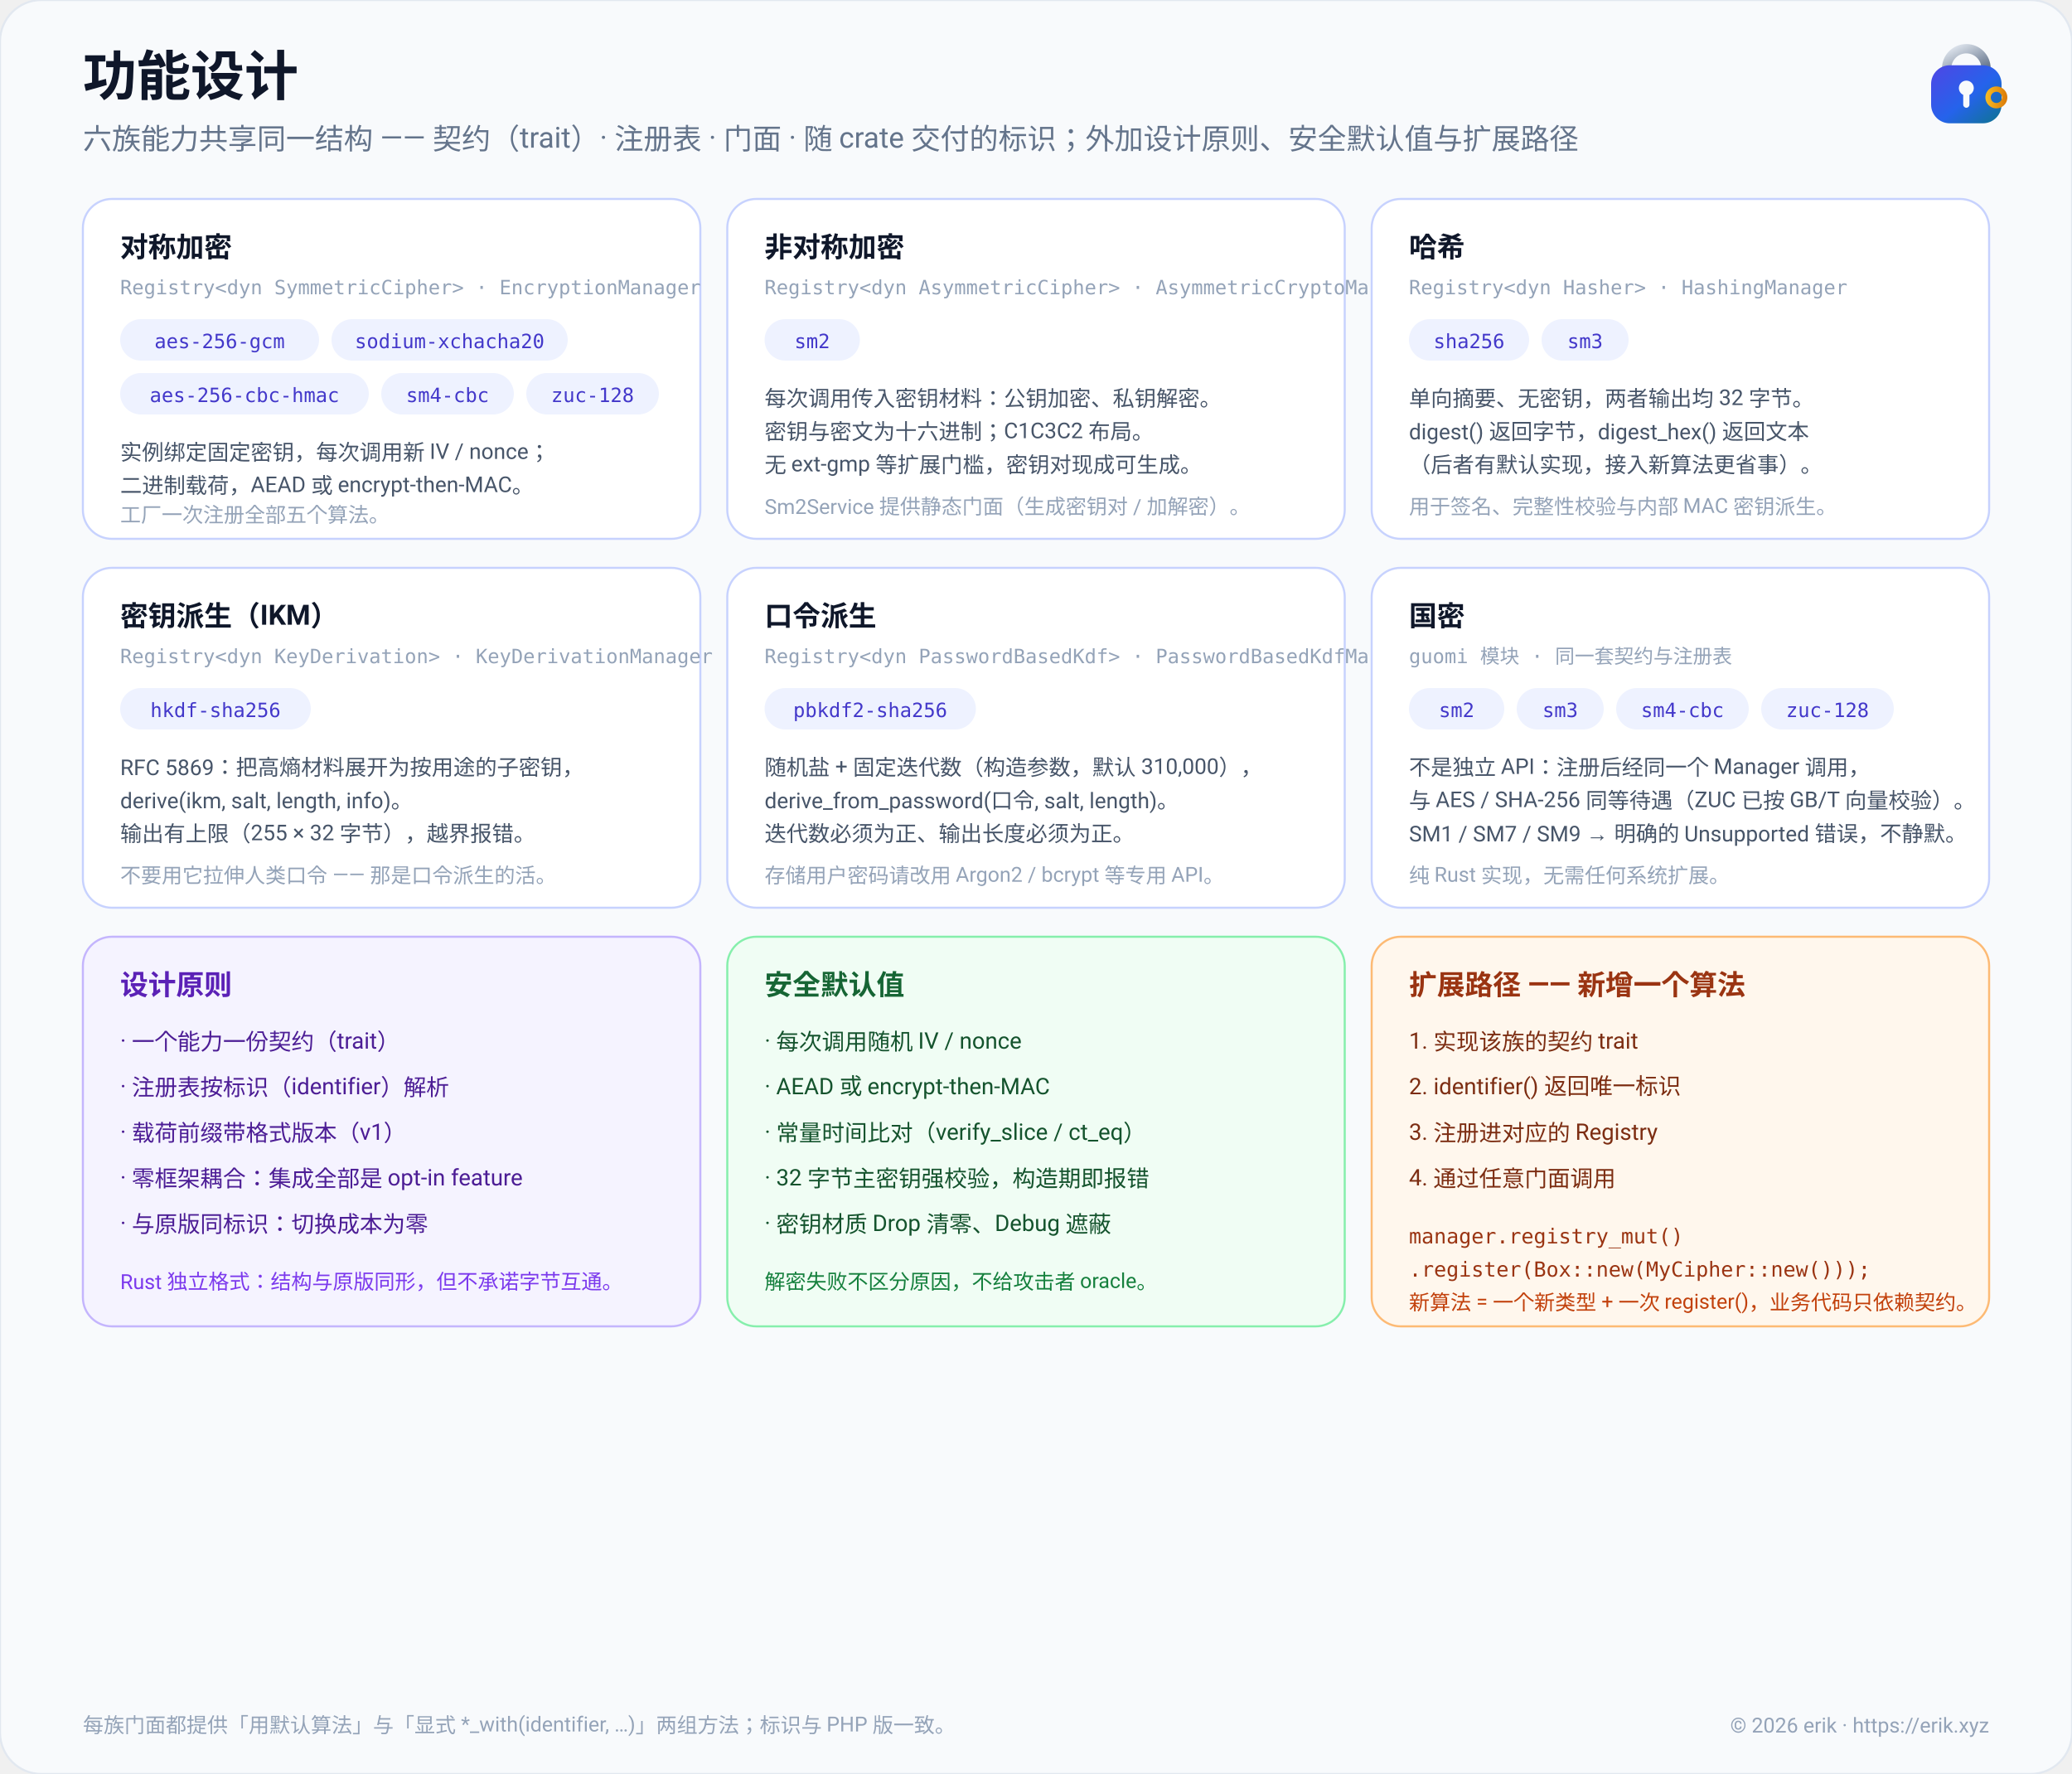
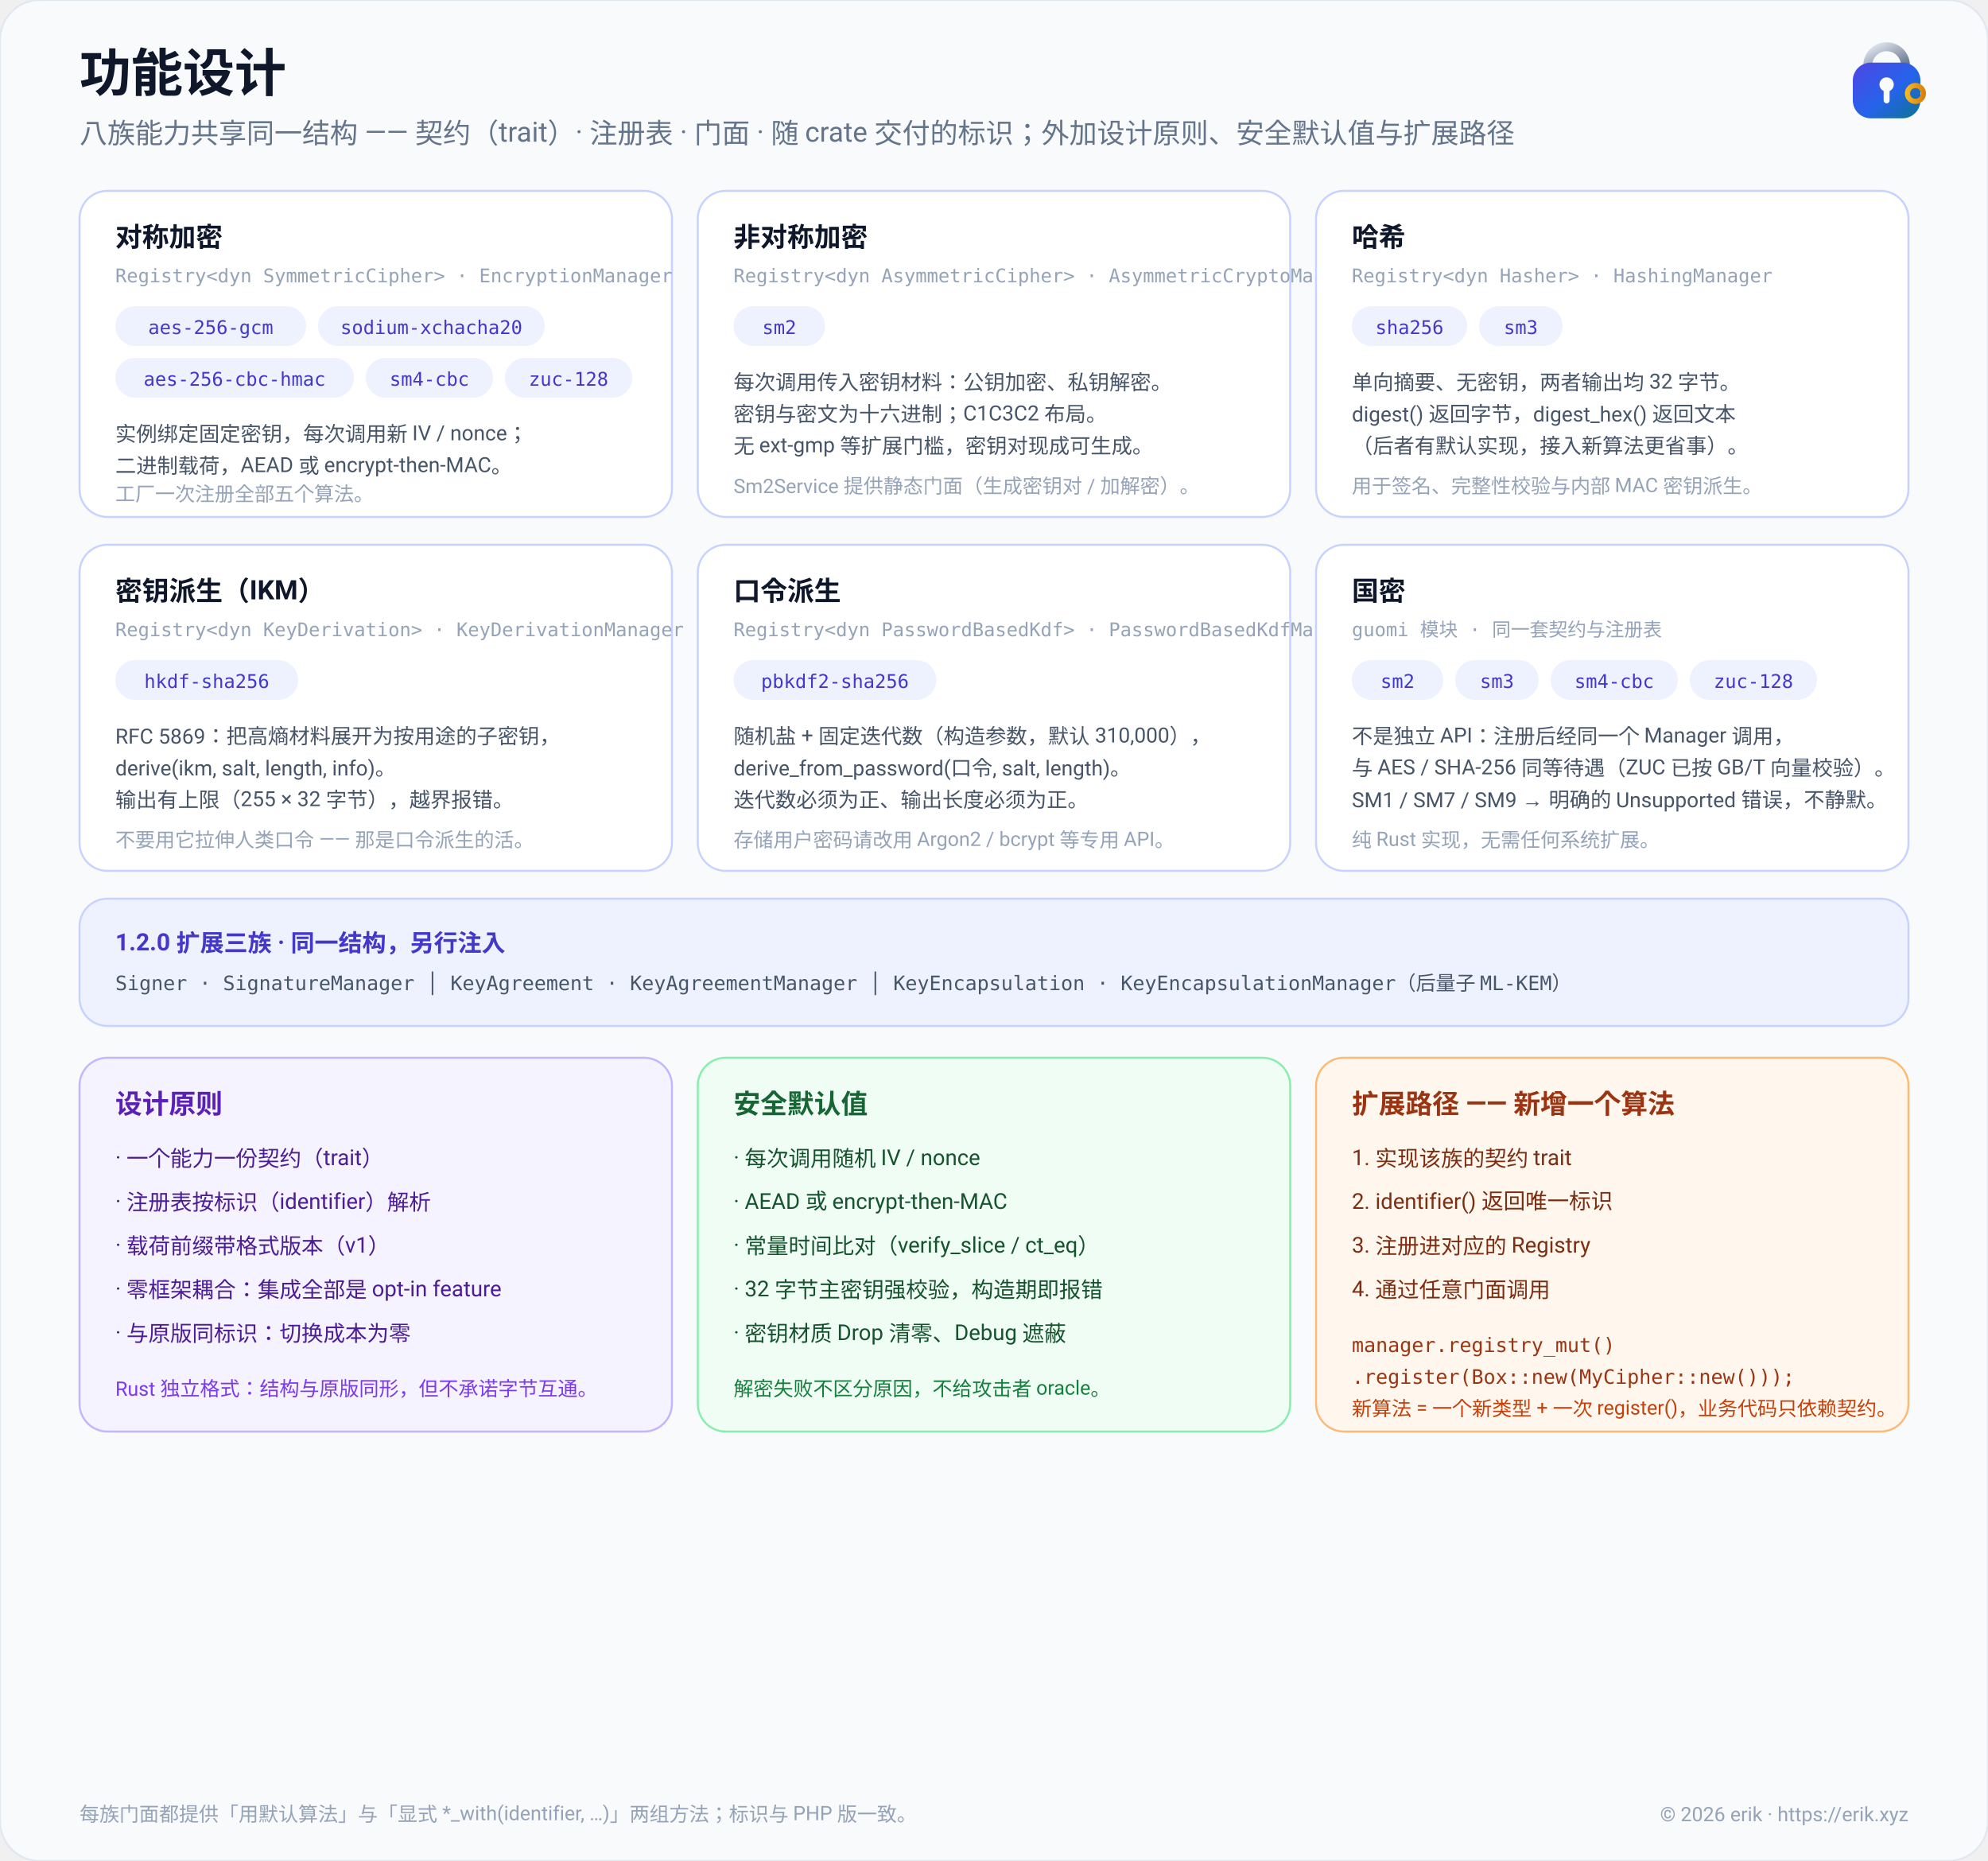
- <svg xmlns="http://www.w3.org/2000/svg" viewBox="0 0 1000 856" width="1000" height="856" role="img" aria-labelledby="fdTitle fdDesc" font-family="ui-sans-serif, -apple-system, 'Segoe UI', Roboto, 'Helvetica Neue', Arial, sans-serif">
-   <rect x="0" y="0" width="1000" height="856" rx="20" fill="#F8FAFC" stroke="#E2E8F0" />
+ <svg xmlns="http://www.w3.org/2000/svg" viewBox="0 0 1000 936" width="1000" height="936" role="img" aria-labelledby="fdTitle fdDesc" font-family="ui-sans-serif, -apple-system, 'Segoe UI', Roboto, 'Helvetica Neue', Arial, sans-serif">
+   <rect x="0" y="0" width="1000" height="936" rx="20" fill="#F8FAFC" stroke="#E2E8F0" />
  <g transform="translate(932, 16)">
    <defs>
      <linearGradient id="lockyBody" x1="0" y1="0" x2="1" y2="1">
        <stop offset="0" stop-color="#4F46E5" />
        <stop offset="0.55" stop-color="#2563EB" />
        <stop offset="1" stop-color="#0E7490" />
      </linearGradient>
      <linearGradient id="lockyShackle" x1="0" y1="0" x2="1" y2="1">
        <stop offset="0" stop-color="#E2E8F0" />
        <stop offset="1" stop-color="#64748B" />
      </linearGradient>
      <linearGradient id="lockyKey" x1="0" y1="0" x2="1" y2="1">
        <stop offset="0" stop-color="#FBBF24" />
        <stop offset="1" stop-color="#D97706" />
      </linearGradient>
    </defs>
    <path d="M7.5 17 A9.5 9.5 0 0 1 26.5 17" fill="none" stroke="url(#lockyShackle)" stroke-width="4.5" stroke-linecap="round" />
    <rect x="0" y="15.5" width="34" height="28" rx="9" fill="url(#lockyBody)" />
    <circle cx="17" cy="26.5" r="3.6" fill="#F8FAFC" />
    <rect x="15.5" y="28.5" width="3" height="7.5" rx="1.5" fill="#F8FAFC" />
    <g transform="translate(31.5 31) rotate(-42)">
      <circle cx="0" cy="0" r="4" fill="none" stroke="url(#lockyKey)" stroke-width="2.6" />
      <line x1="0" y1="4" x2="0" y2="13.5" stroke="url(#lockyKey)" stroke-width="2.6" stroke-linecap="round" />
      <line x1="0" y1="9.5" x2="3.6" y2="9.5" stroke="url(#lockyKey)" stroke-width="2.6" stroke-linecap="round" />
    </g>
  </g>
  <text x="40" y="46" font-size="26" font-weight="700" fill="#0F172A">功能设计</text>
-   <text x="40" y="72" font-size="14" fill="#64748B">六族能力共享同一结构 —— 契约（trait）· 注册表 · 门面 · 随 crate 交付的标识；外加设计原则、安全默认值与扩展路径</text>
+   <text x="40" y="72" font-size="14" fill="#64748B">八族能力共享同一结构 —— 契约（trait）· 注册表 · 门面 · 随 crate 交付的标识；外加设计原则、安全默认值与扩展路径</text>
  <rect x="40" y="96" width="298" height="164" rx="14" fill="#FFFFFF" stroke="#C7D2FE" />
  <text x="58" y="124" font-size="13.5" font-weight="700" fill="#0F172A">对称加密</text>
  <text x="58" y="142" font-size="9.5" fill="#94A3B8" font-family="ui-monospace, SFMono-Regular, Menlo, Consolas, monospace">Registry&lt;dyn SymmetricCipher&gt; · EncryptionManager</text>
  <g font-size="9.5" font-family="ui-monospace, SFMono-Regular, Menlo, Consolas, monospace">
    <rect x="58" y="154" width="96" height="20" rx="10" fill="#EEF2FF" />
    <text x="106" y="168" fill="#4338CA" text-anchor="middle">aes-256-gcm</text>
    <rect x="160" y="154" width="114" height="20" rx="10" fill="#EEF2FF" />
    <text x="217" y="168" fill="#4338CA" text-anchor="middle">sodium-xchacha20</text>
    <rect x="58" y="180" width="120" height="20" rx="10" fill="#EEF2FF" />
    <text x="118" y="194" fill="#4338CA" text-anchor="middle">aes-256-cbc-hmac</text>
    <rect x="184" y="180" width="64" height="20" rx="10" fill="#EEF2FF" />
    <text x="216" y="194" fill="#4338CA" text-anchor="middle">sm4-cbc</text>
    <rect x="254" y="180" width="64" height="20" rx="10" fill="#EEF2FF" />
    <text x="286" y="194" fill="#4338CA" text-anchor="middle">zuc-128</text>
  </g>
  <text x="58" y="222" font-size="10.5" fill="#475569">实例绑定固定密钥，每次调用新 IV / nonce；</text>
  <text x="58" y="238" font-size="10.5" fill="#475569">二进制载荷，AEAD 或 encrypt-then-MAC。</text>
  <text x="58" y="252" font-size="10" fill="#94A3B8">工厂一次注册全部五个算法。</text>
  <rect x="351" y="96" width="298" height="164" rx="14" fill="#FFFFFF" stroke="#C7D2FE" />
  <text x="369" y="124" font-size="13.5" font-weight="700" fill="#0F172A">非对称加密</text>
  <text x="369" y="142" font-size="9.5" fill="#94A3B8" font-family="ui-monospace, SFMono-Regular, Menlo, Consolas, monospace">Registry&lt;dyn AsymmetricCipher&gt; · AsymmetricCryptoManager</text>
  <g font-size="9.5" font-family="ui-monospace, SFMono-Regular, Menlo, Consolas, monospace">
    <rect x="369" y="154" width="46" height="20" rx="10" fill="#EEF2FF" />
    <text x="392" y="168" fill="#4338CA" text-anchor="middle">sm2</text>
  </g>
  <text x="369" y="196" font-size="10.5" fill="#475569">每次调用传入密钥材料：公钥加密、私钥解密。</text>
  <text x="369" y="212" font-size="10.5" fill="#475569">密钥与密文为十六进制；C1C3C2 布局。</text>
  <text x="369" y="228" font-size="10.5" fill="#475569">无 ext-gmp 等扩展门槛，密钥对现成可生成。</text>
  <text x="369" y="248" font-size="10" fill="#94A3B8">Sm2Service 提供静态门面（生成密钥对 / 加解密）。</text>
  <rect x="662" y="96" width="298" height="164" rx="14" fill="#FFFFFF" stroke="#C7D2FE" />
  <text x="680" y="124" font-size="13.5" font-weight="700" fill="#0F172A">哈希</text>
  <text x="680" y="142" font-size="9.5" fill="#94A3B8" font-family="ui-monospace, SFMono-Regular, Menlo, Consolas, monospace">Registry&lt;dyn Hasher&gt; · HashingManager</text>
  <g font-size="9.5" font-family="ui-monospace, SFMono-Regular, Menlo, Consolas, monospace">
    <rect x="680" y="154" width="58" height="20" rx="10" fill="#EEF2FF" />
    <text x="709" y="168" fill="#4338CA" text-anchor="middle">sha256</text>
    <rect x="744" y="154" width="42" height="20" rx="10" fill="#EEF2FF" />
    <text x="765" y="168" fill="#4338CA" text-anchor="middle">sm3</text>
  </g>
  <text x="680" y="196" font-size="10.5" fill="#475569">单向摘要、无密钥，两者输出均 32 字节。</text>
  <text x="680" y="212" font-size="10.5" fill="#475569">digest() 返回字节，digest_hex() 返回文本</text>
  <text x="680" y="228" font-size="10.5" fill="#475569">（后者有默认实现，接入新算法更省事）。</text>
  <text x="680" y="248" font-size="10" fill="#94A3B8">用于签名、完整性校验与内部 MAC 密钥派生。</text>
  <rect x="40" y="274" width="298" height="164" rx="14" fill="#FFFFFF" stroke="#C7D2FE" />
  <text x="58" y="302" font-size="13.5" font-weight="700" fill="#0F172A">密钥派生（IKM）</text>
  <text x="58" y="320" font-size="9.5" fill="#94A3B8" font-family="ui-monospace, SFMono-Regular, Menlo, Consolas, monospace">Registry&lt;dyn KeyDerivation&gt; · KeyDerivationManager</text>
  <g font-size="9.5" font-family="ui-monospace, SFMono-Regular, Menlo, Consolas, monospace">
    <rect x="58" y="332" width="92" height="20" rx="10" fill="#EEF2FF" />
    <text x="104" y="346" fill="#4338CA" text-anchor="middle">hkdf-sha256</text>
  </g>
  <text x="58" y="374" font-size="10.5" fill="#475569">RFC 5869：把高熵材料展开为按用途的子密钥，</text>
  <text x="58" y="390" font-size="10.5" fill="#475569">derive(ikm, salt, length, info)。</text>
  <text x="58" y="406" font-size="10.5" fill="#475569">输出有上限（255 × 32 字节），越界报错。</text>
  <text x="58" y="426" font-size="10" fill="#94A3B8">不要用它拉伸人类口令 —— 那是口令派生的活。</text>
  <rect x="351" y="274" width="298" height="164" rx="14" fill="#FFFFFF" stroke="#C7D2FE" />
  <text x="369" y="302" font-size="13.5" font-weight="700" fill="#0F172A">口令派生</text>
  <text x="369" y="320" font-size="9.5" fill="#94A3B8" font-family="ui-monospace, SFMono-Regular, Menlo, Consolas, monospace">Registry&lt;dyn PasswordBasedKdf&gt; · PasswordBasedKdfManager</text>
  <g font-size="9.5" font-family="ui-monospace, SFMono-Regular, Menlo, Consolas, monospace">
    <rect x="369" y="332" width="102" height="20" rx="10" fill="#EEF2FF" />
    <text x="420" y="346" fill="#4338CA" text-anchor="middle">pbkdf2-sha256</text>
  </g>
  <text x="369" y="374" font-size="10.5" fill="#475569">随机盐 + 固定迭代数（构造参数，默认 310,000），</text>
  <text x="369" y="390" font-size="10.5" fill="#475569">derive_from_password(口令, salt, length)。</text>
  <text x="369" y="406" font-size="10.5" fill="#475569">迭代数必须为正、输出长度必须为正。</text>
  <text x="369" y="426" font-size="10" fill="#94A3B8">存储用户密码请改用 Argon2 / bcrypt 等专用 API。</text>
  <rect x="662" y="274" width="298" height="164" rx="14" fill="#FFFFFF" stroke="#C7D2FE" />
  <text x="680" y="302" font-size="13.5" font-weight="700" fill="#0F172A">国密</text>
  <text x="680" y="320" font-size="9.5" fill="#94A3B8" font-family="ui-monospace, SFMono-Regular, Menlo, Consolas, monospace">guomi 模块 · 同一套契约与注册表</text>
  <g font-size="9.5" font-family="ui-monospace, SFMono-Regular, Menlo, Consolas, monospace">
    <rect x="680" y="332" width="46" height="20" rx="10" fill="#EEF2FF" />
    <text x="703" y="346" fill="#4338CA" text-anchor="middle">sm2</text>
    <rect x="732" y="332" width="42" height="20" rx="10" fill="#EEF2FF" />
    <text x="753" y="346" fill="#4338CA" text-anchor="middle">sm3</text>
    <rect x="780" y="332" width="64" height="20" rx="10" fill="#EEF2FF" />
    <text x="812" y="346" fill="#4338CA" text-anchor="middle">sm4-cbc</text>
    <rect x="850" y="332" width="64" height="20" rx="10" fill="#EEF2FF" />
    <text x="882" y="346" fill="#4338CA" text-anchor="middle">zuc-128</text>
  </g>
  <text x="680" y="374" font-size="10.5" fill="#475569">不是独立 API：注册后经同一个 Manager 调用，</text>
  <text x="680" y="390" font-size="10.5" fill="#475569">与 AES / SHA-256 同等待遇（ZUC 已按 GB/T 向量校验）。</text>
  <text x="680" y="406" font-size="10.5" fill="#475569">SM1 / SM7 / SM9 → 明确的 Unsupported 错误，不静默。</text>
  <text x="680" y="426" font-size="10" fill="#94A3B8">纯 Rust 实现，无需任何系统扩展。</text>
-   <rect x="40" y="452" width="298" height="188" rx="14" fill="#F5F3FF" stroke="#C4B5FD" />
-   <text x="58" y="480" font-size="13.5" font-weight="700" fill="#5B21B6">设计原则</text>
-   <text x="58" y="506" font-size="11" fill="#4C1D95">· 一个能力一份契约（trait）</text>
-   <text x="58" y="528" font-size="11" fill="#4C1D95">· 注册表按标识（identifier）解析</text>
-   <text x="58" y="550" font-size="11" fill="#4C1D95">· 载荷前缀带格式版本（v1）</text>
-   <text x="58" y="572" font-size="11" fill="#4C1D95">· 零框架耦合：集成全部是 opt-in feature</text>
-   <text x="58" y="594" font-size="11" fill="#4C1D95">· 与原版同标识：切换成本为零</text>
-   <text x="58" y="622" font-size="10" fill="#7C3AED">Rust 独立格式：结构与原版同形，但不承诺字节互通。</text>
-   <rect x="351" y="452" width="298" height="188" rx="14" fill="#F0FDF4" stroke="#86EFAC" />
-   <text x="369" y="480" font-size="13.5" font-weight="700" fill="#166534">安全默认值</text>
-   <text x="369" y="506" font-size="11" fill="#14532D">· 每次调用随机 IV / nonce</text>
-   <text x="369" y="528" font-size="11" fill="#14532D">· AEAD 或 encrypt-then-MAC</text>
-   <text x="369" y="550" font-size="11" fill="#14532D">· 常量时间比对（verify_slice / ct_eq）</text>
-   <text x="369" y="572" font-size="11" fill="#14532D">· 32 字节主密钥强校验，构造期即报错</text>
-   <text x="369" y="594" font-size="11" fill="#14532D">· 密钥材质 Drop 清零、Debug 遮蔽</text>
-   <text x="369" y="622" font-size="10" fill="#15803D">解密失败不区分原因，不给攻击者 oracle。</text>
-   <rect x="662" y="452" width="298" height="188" rx="14" fill="#FFF7ED" stroke="#FDBA74" />
-   <text x="680" y="480" font-size="13.5" font-weight="700" fill="#9A3412">扩展路径 —— 新增一个算法</text>
-   <text x="680" y="506" font-size="11" fill="#7C2D12">1. 实现该族的契约 trait</text>
-   <text x="680" y="528" font-size="11" fill="#7C2D12">2. identifier() 返回唯一标识</text>
-   <text x="680" y="550" font-size="11" fill="#7C2D12">3. 注册进对应的 Registry</text>
-   <text x="680" y="572" font-size="11" fill="#7C2D12">4. 通过任意门面调用</text>
-   <text x="680" y="600" font-size="10" fill="#9A3412" font-family="ui-monospace, SFMono-Regular, Menlo, Consolas, monospace">manager.registry_mut()</text>
-   <text x="680" y="616" font-size="10" fill="#9A3412" font-family="ui-monospace, SFMono-Regular, Menlo, Consolas, monospace">    .register(Box::new(MyCipher::new()));</text>
-   <text x="680" y="632" font-size="10" fill="#C2410C">新算法 = 一个新类型 + 一次 register()，业务代码只依赖契约。</text>
-   <text x="40" y="836" font-size="10" fill="#94A3B8">每族门面都提供「用默认算法」与「显式 *_with(identifier, …)」两组方法；标识与 PHP 版一致。</text>
-   <text x="960" y="836" font-size="10" fill="#94A3B8" text-anchor="end">© 2026 erik · https://erik.xyz</text>
+   <rect x="40" y="452" width="920" height="64" rx="14" fill="#EEF2FF" stroke="#C7D2FE" />
+   <text x="58" y="478" font-size="12" font-weight="700" fill="#4338CA">1.2.0 扩展三族 · 同一结构，另行注入</text>
+   <text x="58" y="498" font-size="10" fill="#475569" font-family="ui-monospace, SFMono-Regular, Menlo, Consolas, monospace">Signer · SignatureManager │ KeyAgreement · KeyAgreementManager │ KeyEncapsulation · KeyEncapsulationManager（后量子 ML-KEM）</text>
+   <rect x="40" y="532" width="298" height="188" rx="14" fill="#F5F3FF" stroke="#C4B5FD" />
+   <text x="58" y="560" font-size="13.5" font-weight="700" fill="#5B21B6">设计原则</text>
+   <text x="58" y="586" font-size="11" fill="#4C1D95">· 一个能力一份契约（trait）</text>
+   <text x="58" y="608" font-size="11" fill="#4C1D95">· 注册表按标识（identifier）解析</text>
+   <text x="58" y="630" font-size="11" fill="#4C1D95">· 载荷前缀带格式版本（v1）</text>
+   <text x="58" y="652" font-size="11" fill="#4C1D95">· 零框架耦合：集成全部是 opt-in feature</text>
+   <text x="58" y="674" font-size="11" fill="#4C1D95">· 与原版同标识：切换成本为零</text>
+   <text x="58" y="702" font-size="10" fill="#7C3AED">Rust 独立格式：结构与原版同形，但不承诺字节互通。</text>
+   <rect x="351" y="532" width="298" height="188" rx="14" fill="#F0FDF4" stroke="#86EFAC" />
+   <text x="369" y="560" font-size="13.5" font-weight="700" fill="#166534">安全默认值</text>
+   <text x="369" y="586" font-size="11" fill="#14532D">· 每次调用随机 IV / nonce</text>
+   <text x="369" y="608" font-size="11" fill="#14532D">· AEAD 或 encrypt-then-MAC</text>
+   <text x="369" y="630" font-size="11" fill="#14532D">· 常量时间比对（verify_slice / ct_eq）</text>
+   <text x="369" y="652" font-size="11" fill="#14532D">· 32 字节主密钥强校验，构造期即报错</text>
+   <text x="369" y="674" font-size="11" fill="#14532D">· 密钥材质 Drop 清零、Debug 遮蔽</text>
+   <text x="369" y="702" font-size="10" fill="#15803D">解密失败不区分原因，不给攻击者 oracle。</text>
+   <rect x="662" y="532" width="298" height="188" rx="14" fill="#FFF7ED" stroke="#FDBA74" />
+   <text x="680" y="560" font-size="13.5" font-weight="700" fill="#9A3412">扩展路径 —— 新增一个算法</text>
+   <text x="680" y="586" font-size="11" fill="#7C2D12">1. 实现该族的契约 trait</text>
+   <text x="680" y="608" font-size="11" fill="#7C2D12">2. identifier() 返回唯一标识</text>
+   <text x="680" y="630" font-size="11" fill="#7C2D12">3. 注册进对应的 Registry</text>
+   <text x="680" y="652" font-size="11" fill="#7C2D12">4. 通过任意门面调用</text>
+   <text x="680" y="680" font-size="10" fill="#9A3412" font-family="ui-monospace, SFMono-Regular, Menlo, Consolas, monospace">manager.registry_mut()</text>
+   <text x="680" y="696" font-size="10" fill="#9A3412" font-family="ui-monospace, SFMono-Regular, Menlo, Consolas, monospace">    .register(Box::new(MyCipher::new()));</text>
+   <text x="680" y="712" font-size="10" fill="#C2410C">新算法 = 一个新类型 + 一次 register()，业务代码只依赖契约。</text>
+   <text x="40" y="916" font-size="10" fill="#94A3B8">每族门面都提供「用默认算法」与「显式 *_with(identifier, …)」两组方法；标识与 PHP 版一致。</text>
+   <text x="960" y="916" font-size="10" fill="#94A3B8" text-anchor="end">© 2026 erik · https://erik.xyz</text>
</svg>
